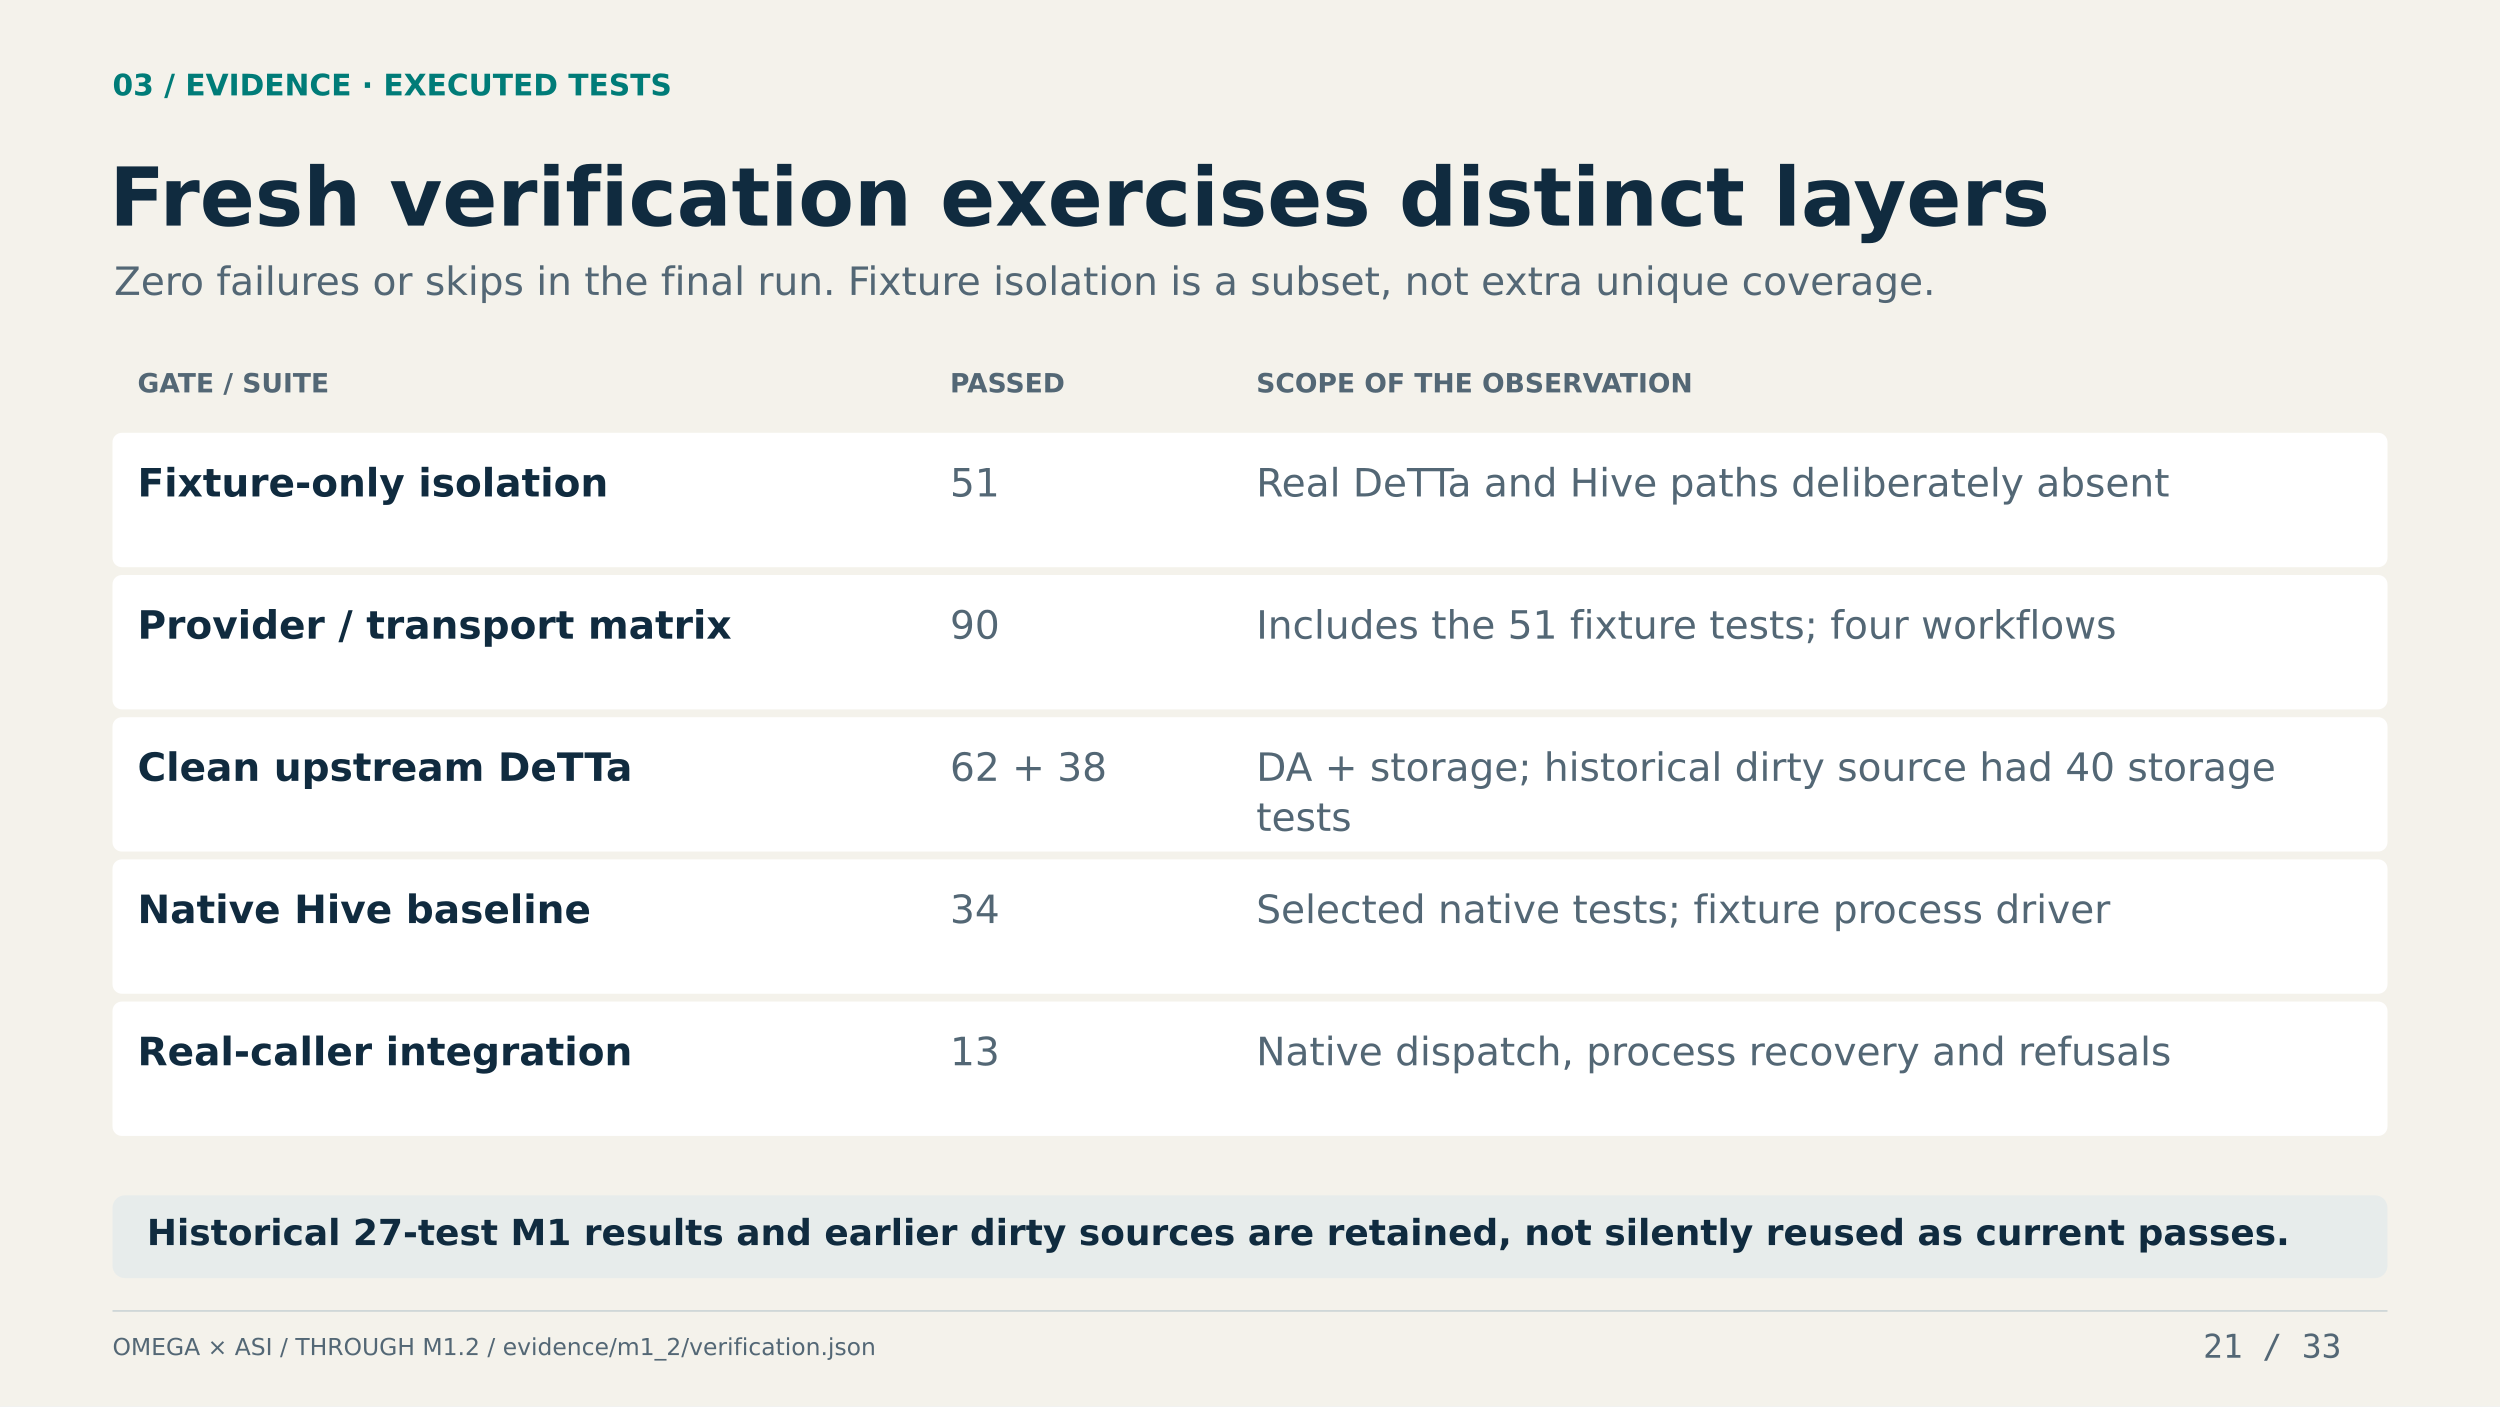
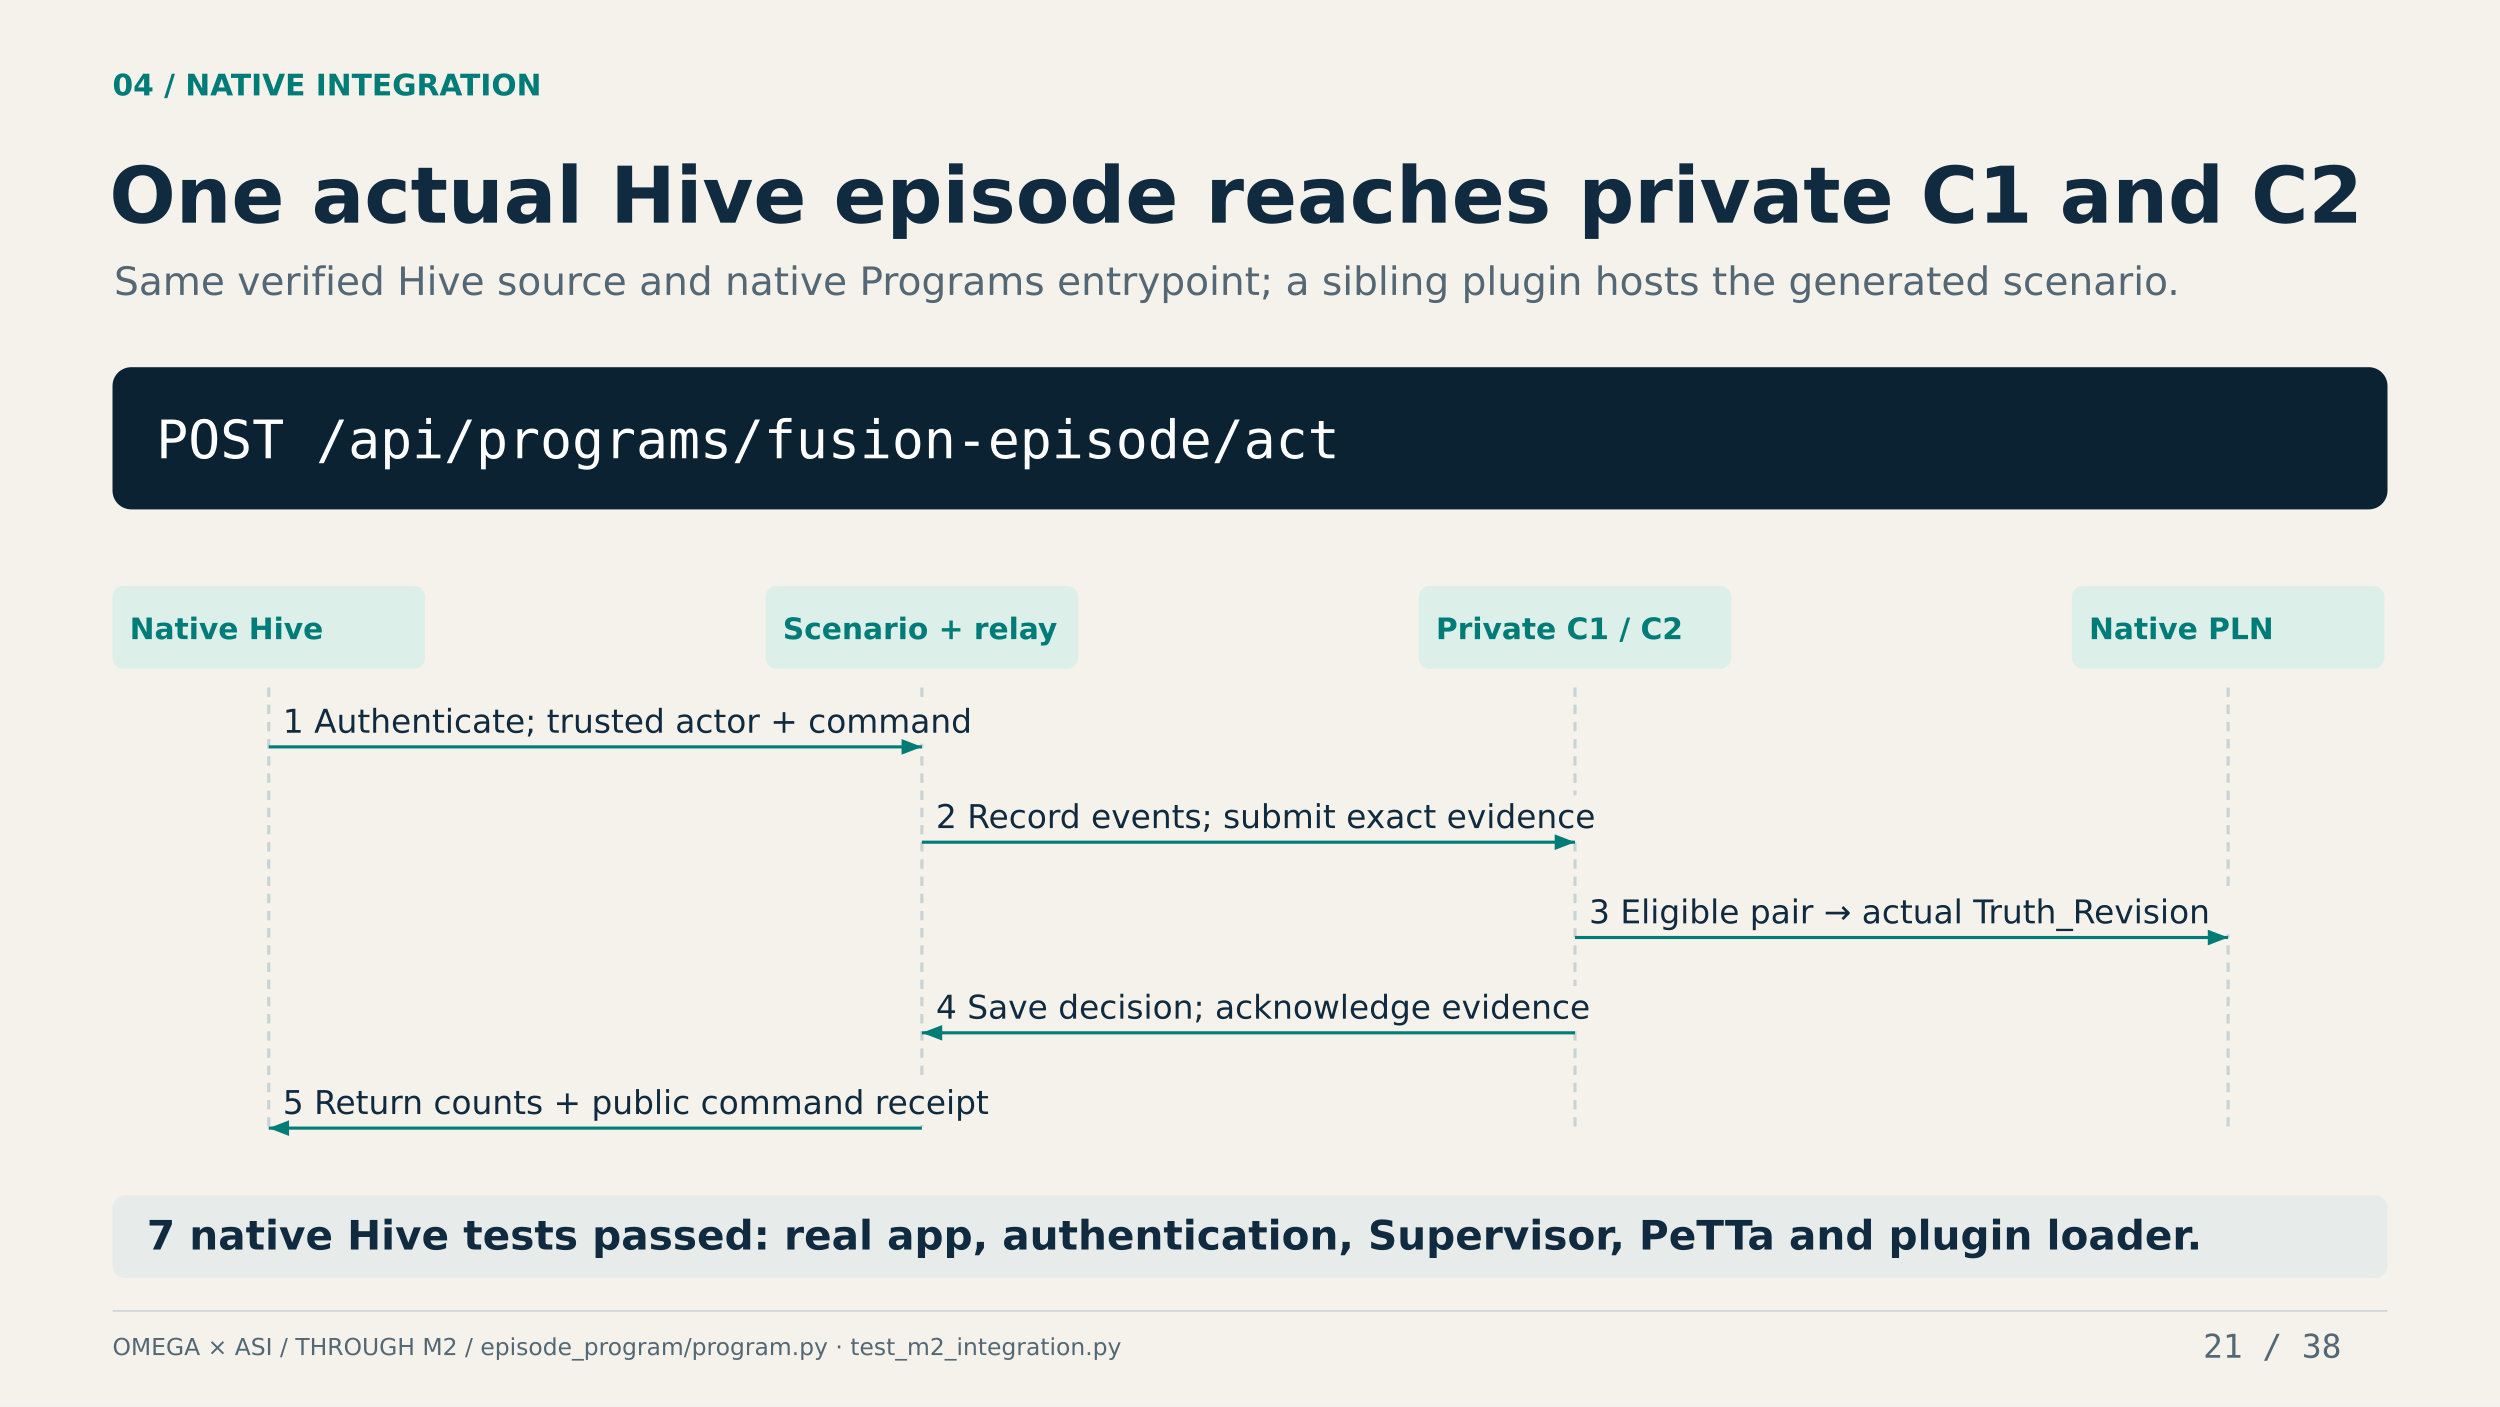
<svg xmlns="http://www.w3.org/2000/svg" width="1600" height="900" viewBox="0 0 1600 900" role="img" aria-labelledby="title desc">
  <rect width="1600" height="900" fill="#F4F2EB" />
-   <text x="72" y="61.05" font-family="DejaVu Sans" font-size="19" font-weight="700" fill="#007C78">03 / EVIDENCE · EXECUTED TESTS</text>
-   <text x="70" y="144.4" font-family="DejaVu Sans" font-size="52" font-weight="700" fill="#102B3F">Fresh verification exercises distinct layers</text>
-   <text x="73" y="188.75" font-family="DejaVu Sans" font-size="25" font-weight="400" fill="#536775">Zero failures or skips in the final run. Fixture isolation is a subset, not extra unique coverage.</text>
-   <text x="88" y="251.15" font-family="DejaVu Sans" font-size="17" font-weight="700" fill="#536775">GATE / SUITE</text>
-   <text x="608" y="251.15" font-family="DejaVu Sans" font-size="17" font-weight="700" fill="#536775">PASSED</text>
-   <text x="804" y="251.15" font-family="DejaVu Sans" font-size="17" font-weight="700" fill="#536775">SCOPE OF THE OBSERVATION</text>
-   <rect x="72" y="277" width="1456" height="86" rx="6" fill="#FFFFFF" />
-   <text x="88" y="317.75" font-family="DejaVu Sans" font-size="25" font-weight="700" fill="#102B3F">Fixture-only isolation</text>
-   <text x="608" y="317.75" font-family="DejaVu Sans" font-size="25" font-weight="400" fill="#536775">51</text>
-   <text x="804" y="317.75" font-family="DejaVu Sans" font-size="25" font-weight="400" fill="#536775">Real DeTTa and Hive paths deliberately absent</text>
-   <rect x="72" y="368" width="1456" height="86" rx="6" fill="#FFFFFF" />
-   <text x="88" y="408.75" font-family="DejaVu Sans" font-size="25" font-weight="700" fill="#102B3F">Provider / transport matrix</text>
-   <text x="608" y="408.75" font-family="DejaVu Sans" font-size="25" font-weight="400" fill="#536775">90</text>
-   <text x="804" y="408.75" font-family="DejaVu Sans" font-size="25" font-weight="400" fill="#536775">Includes the 51 fixture tests; four workflows</text>
-   <rect x="72" y="459" width="1456" height="86" rx="6" fill="#FFFFFF" />
-   <text x="88" y="499.75" font-family="DejaVu Sans" font-size="25" font-weight="700" fill="#102B3F">Clean upstream DeTTa</text>
-   <text x="608" y="499.75" font-family="DejaVu Sans" font-size="25" font-weight="400" fill="#536775">62 + 38</text>
-   <text x="804" y="499.75" font-family="DejaVu Sans" font-size="25" font-weight="400" fill="#536775">DA + storage; historical dirty source had 40 storage</text>
-   <text x="804" y="531.75" font-family="DejaVu Sans" font-size="25" font-weight="400" fill="#536775">tests</text>
-   <rect x="72" y="550" width="1456" height="86" rx="6" fill="#FFFFFF" />
-   <text x="88" y="590.75" font-family="DejaVu Sans" font-size="25" font-weight="700" fill="#102B3F">Native Hive baseline</text>
-   <text x="608" y="590.75" font-family="DejaVu Sans" font-size="25" font-weight="400" fill="#536775">34</text>
-   <text x="804" y="590.75" font-family="DejaVu Sans" font-size="25" font-weight="400" fill="#536775">Selected native tests; fixture process driver</text>
-   <rect x="72" y="641" width="1456" height="86" rx="6" fill="#FFFFFF" />
-   <text x="88" y="681.75" font-family="DejaVu Sans" font-size="25" font-weight="700" fill="#102B3F">Real-caller integration</text>
-   <text x="608" y="681.75" font-family="DejaVu Sans" font-size="25" font-weight="400" fill="#536775">13</text>
-   <text x="804" y="681.75" font-family="DejaVu Sans" font-size="25" font-weight="400" fill="#536775">Native dispatch, process recovery and refusals</text>
+   <text x="72" y="61.05" font-family="DejaVu Sans" font-size="19" font-weight="700" fill="#007C78">04 / NATIVE INTEGRATION</text>
+   <text x="70" y="142.5" font-family="DejaVu Sans" font-size="50" font-weight="700" fill="#102B3F">One actual Hive episode reaches private C1 and C2</text>
+   <text x="73" y="188.75" font-family="DejaVu Sans" font-size="25" font-weight="400" fill="#536775">Same verified Hive source and native Programs entrypoint; a sibling plugin hosts the generated scenario.</text>
+   <rect x="72" y="235" width="1456" height="91" rx="12" fill="#0B2233" />
+   <text x="100" y="293.3" font-family="DejaVu Sans Mono" font-size="34" font-weight="400" fill="#FFFFFF">POST /api/programs/fusion-episode/act</text>
+   <rect x="72" y="375" width="200" height="53" rx="7" fill="#DCEFE8" />
+   <text x="83" y="409.05" font-family="DejaVu Sans" font-size="19" font-weight="700" fill="#007C78">Native Hive</text>
+   <line x1="172" y1="440" x2="172" y2="725" stroke="#C9D2D4" stroke-width="2" stroke-dasharray="6 5" />
+   <rect x="490" y="375" width="200" height="53" rx="7" fill="#DCEFE8" />
+   <text x="501" y="409.05" font-family="DejaVu Sans" font-size="19" font-weight="700" fill="#007C78">Scenario + relay</text>
+   <line x1="590" y1="440" x2="590" y2="725" stroke="#C9D2D4" stroke-width="2" stroke-dasharray="6 5" />
+   <rect x="908" y="375" width="200" height="53" rx="7" fill="#DCEFE8" />
+   <text x="919" y="409.05" font-family="DejaVu Sans" font-size="19" font-weight="700" fill="#007C78">Private C1 / C2</text>
+   <line x1="1008" y1="440" x2="1008" y2="725" stroke="#C9D2D4" stroke-width="2" stroke-dasharray="6 5" />
+   <rect x="1326" y="375" width="200" height="53" rx="7" fill="#DCEFE8" />
+   <text x="1337" y="409.05" font-family="DejaVu Sans" font-size="19" font-weight="700" fill="#007C78">Native PLN</text>
+   <line x1="1426" y1="440" x2="1426" y2="725" stroke="#C9D2D4" stroke-width="2" stroke-dasharray="6 5" />
+   <rect x="176" y="448" width="459.716" height="28" rx="0" fill="#F4F2EB" />
+   <text x="181" y="468.95" font-family="DejaVu Sans" font-size="21" font-weight="400" fill="#102B3F">1 Authenticate; trusted actor + command</text>
+   <line x1="172" y1="478" x2="590" y2="478" stroke="#007C78" stroke-width="2" />
+   <polygon points="590,478 577.0,473.0 577.0,483.0" fill="#007C78" />
+   <rect x="594" y="509" width="442.418" height="28" rx="0" fill="#F4F2EB" />
+   <text x="599" y="529.95" font-family="DejaVu Sans" font-size="21" font-weight="400" fill="#102B3F">2 Record events; submit exact evidence</text>
+   <line x1="590" y1="539" x2="1008" y2="539" stroke="#007C78" stroke-width="2" />
+   <polygon points="1008,539 995.0,534.0 995.0,544.0" fill="#007C78" />
+   <rect x="1012" y="570" width="420.044" height="28" rx="0" fill="#F4F2EB" />
+   <text x="1017" y="590.95" font-family="DejaVu Sans" font-size="21" font-weight="400" fill="#102B3F">3 Eligible pair → actual Truth_Revision</text>
+   <line x1="1008" y1="600" x2="1426" y2="600" stroke="#007C78" stroke-width="2" />
+   <polygon points="1426,600 1413.0,595.0 1413.0,605.0" fill="#007C78" />
+   <rect x="594" y="631" width="437.373" height="28" rx="0" fill="#F4F2EB" />
+   <text x="599" y="651.95" font-family="DejaVu Sans" font-size="21" font-weight="400" fill="#102B3F">4 Save decision; acknowledge evidence</text>
+   <line x1="1008" y1="661" x2="590" y2="661" stroke="#007C78" stroke-width="2" />
+   <polygon points="590,661 603.0,666.0 603.0,656.0" fill="#007C78" />
+   <rect x="176" y="692" width="472.288" height="28" rx="0" fill="#F4F2EB" />
+   <text x="181" y="712.95" font-family="DejaVu Sans" font-size="21" font-weight="400" fill="#102B3F">5 Return counts + public command receipt</text>
+   <line x1="590" y1="722" x2="172" y2="722" stroke="#007C78" stroke-width="2" />
+   <polygon points="172,722 185.0,727.0 185.0,717.0" fill="#007C78" />
  <rect x="72" y="765" width="1456" height="53" rx="8" fill="#E7ECEB" />
-   <text x="94" y="796.85" font-family="DejaVu Sans" font-size="23" font-weight="700" fill="#102B3F">Historical 27-test M1 results and earlier dirty sources are retained, not silently reused as current passes.</text>
+   <text x="94" y="799.7" font-family="DejaVu Sans" font-size="26" font-weight="700" fill="#102B3F">7 native Hive tests passed: real app, authentication, Supervisor, PeTTa and plugin loader.</text>
  <line x1="72" y1="839" x2="1528" y2="839" stroke="#C9D2D4" stroke-width="1" />
-   <text x="72" y="867.25" font-family="DejaVu Sans" font-size="15" font-weight="400" fill="#536775">OMEGA × ASI / THROUGH M1.2 / evidence/m1_2/verification.json</text>
-   <text x="1410" y="868.95" font-family="DejaVu Sans Mono" font-size="21" font-weight="400" fill="#536775">21 / 33</text>
+   <text x="72" y="867.25" font-family="DejaVu Sans" font-size="15" font-weight="400" fill="#536775">OMEGA × ASI / THROUGH M2 / episode_program/program.py · test_m2_integration.py</text>
+   <text x="1410" y="868.95" font-family="DejaVu Sans Mono" font-size="21" font-weight="400" fill="#536775">21 / 38</text>
</svg>
